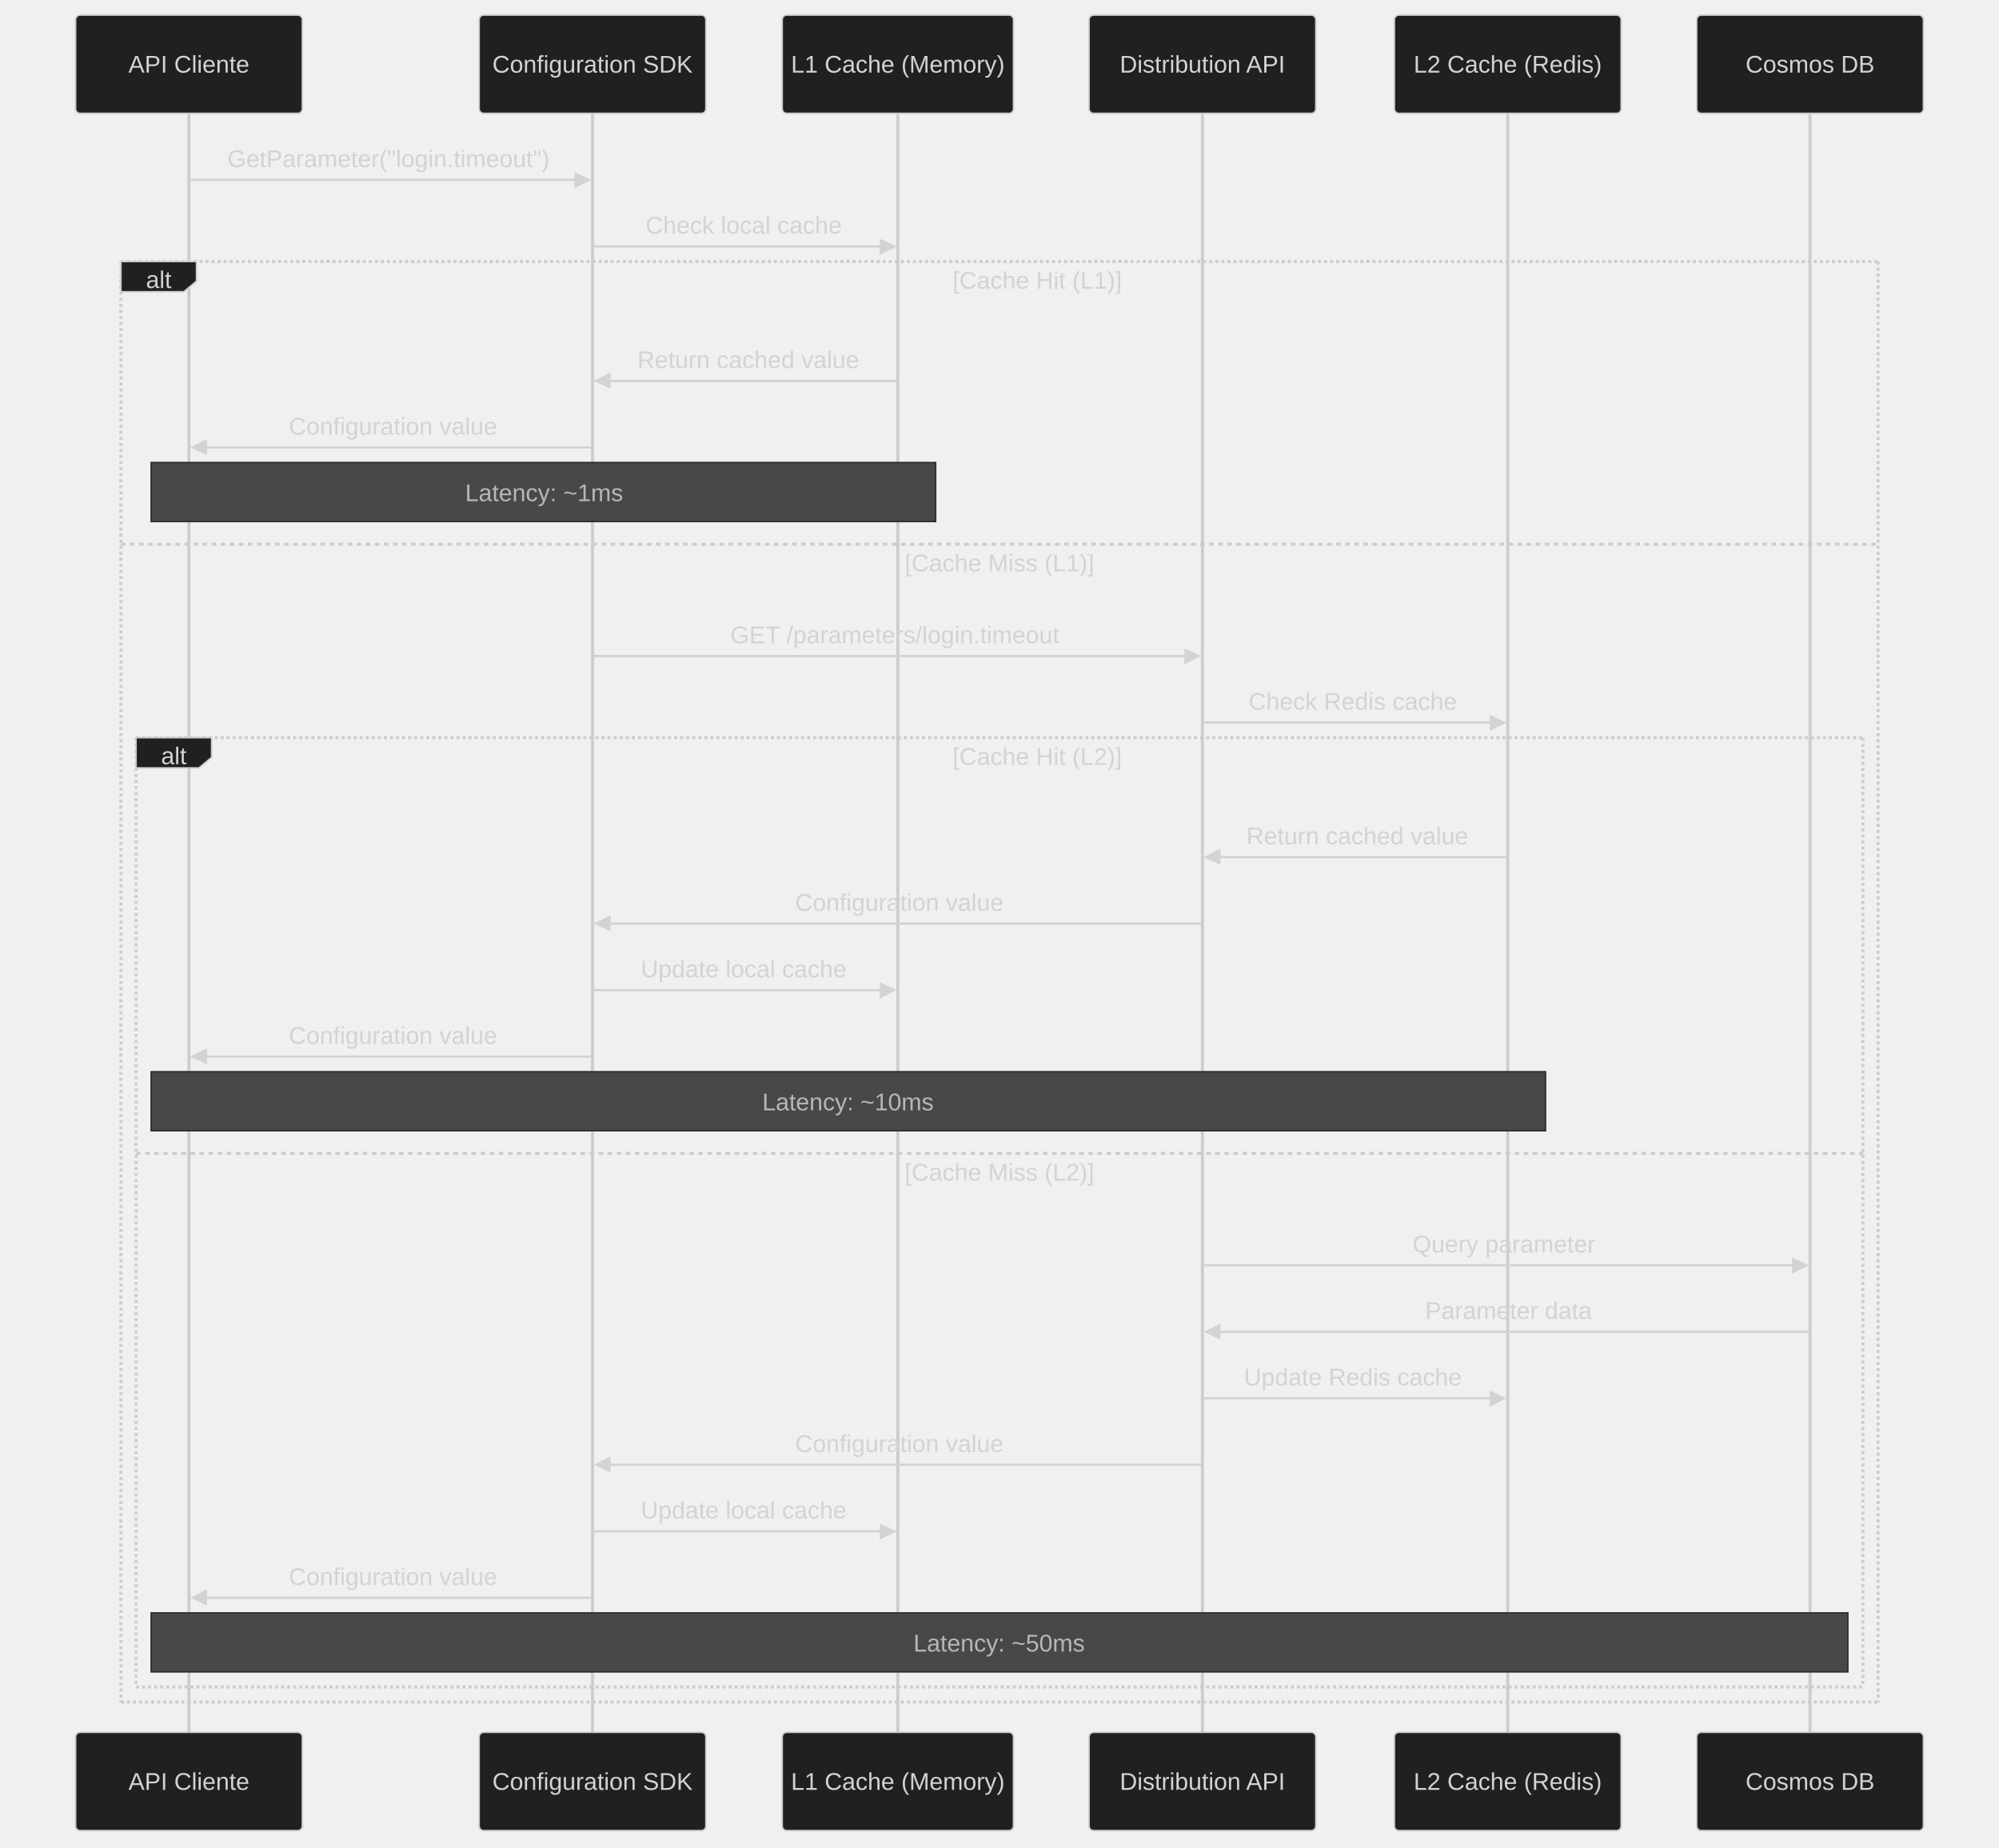
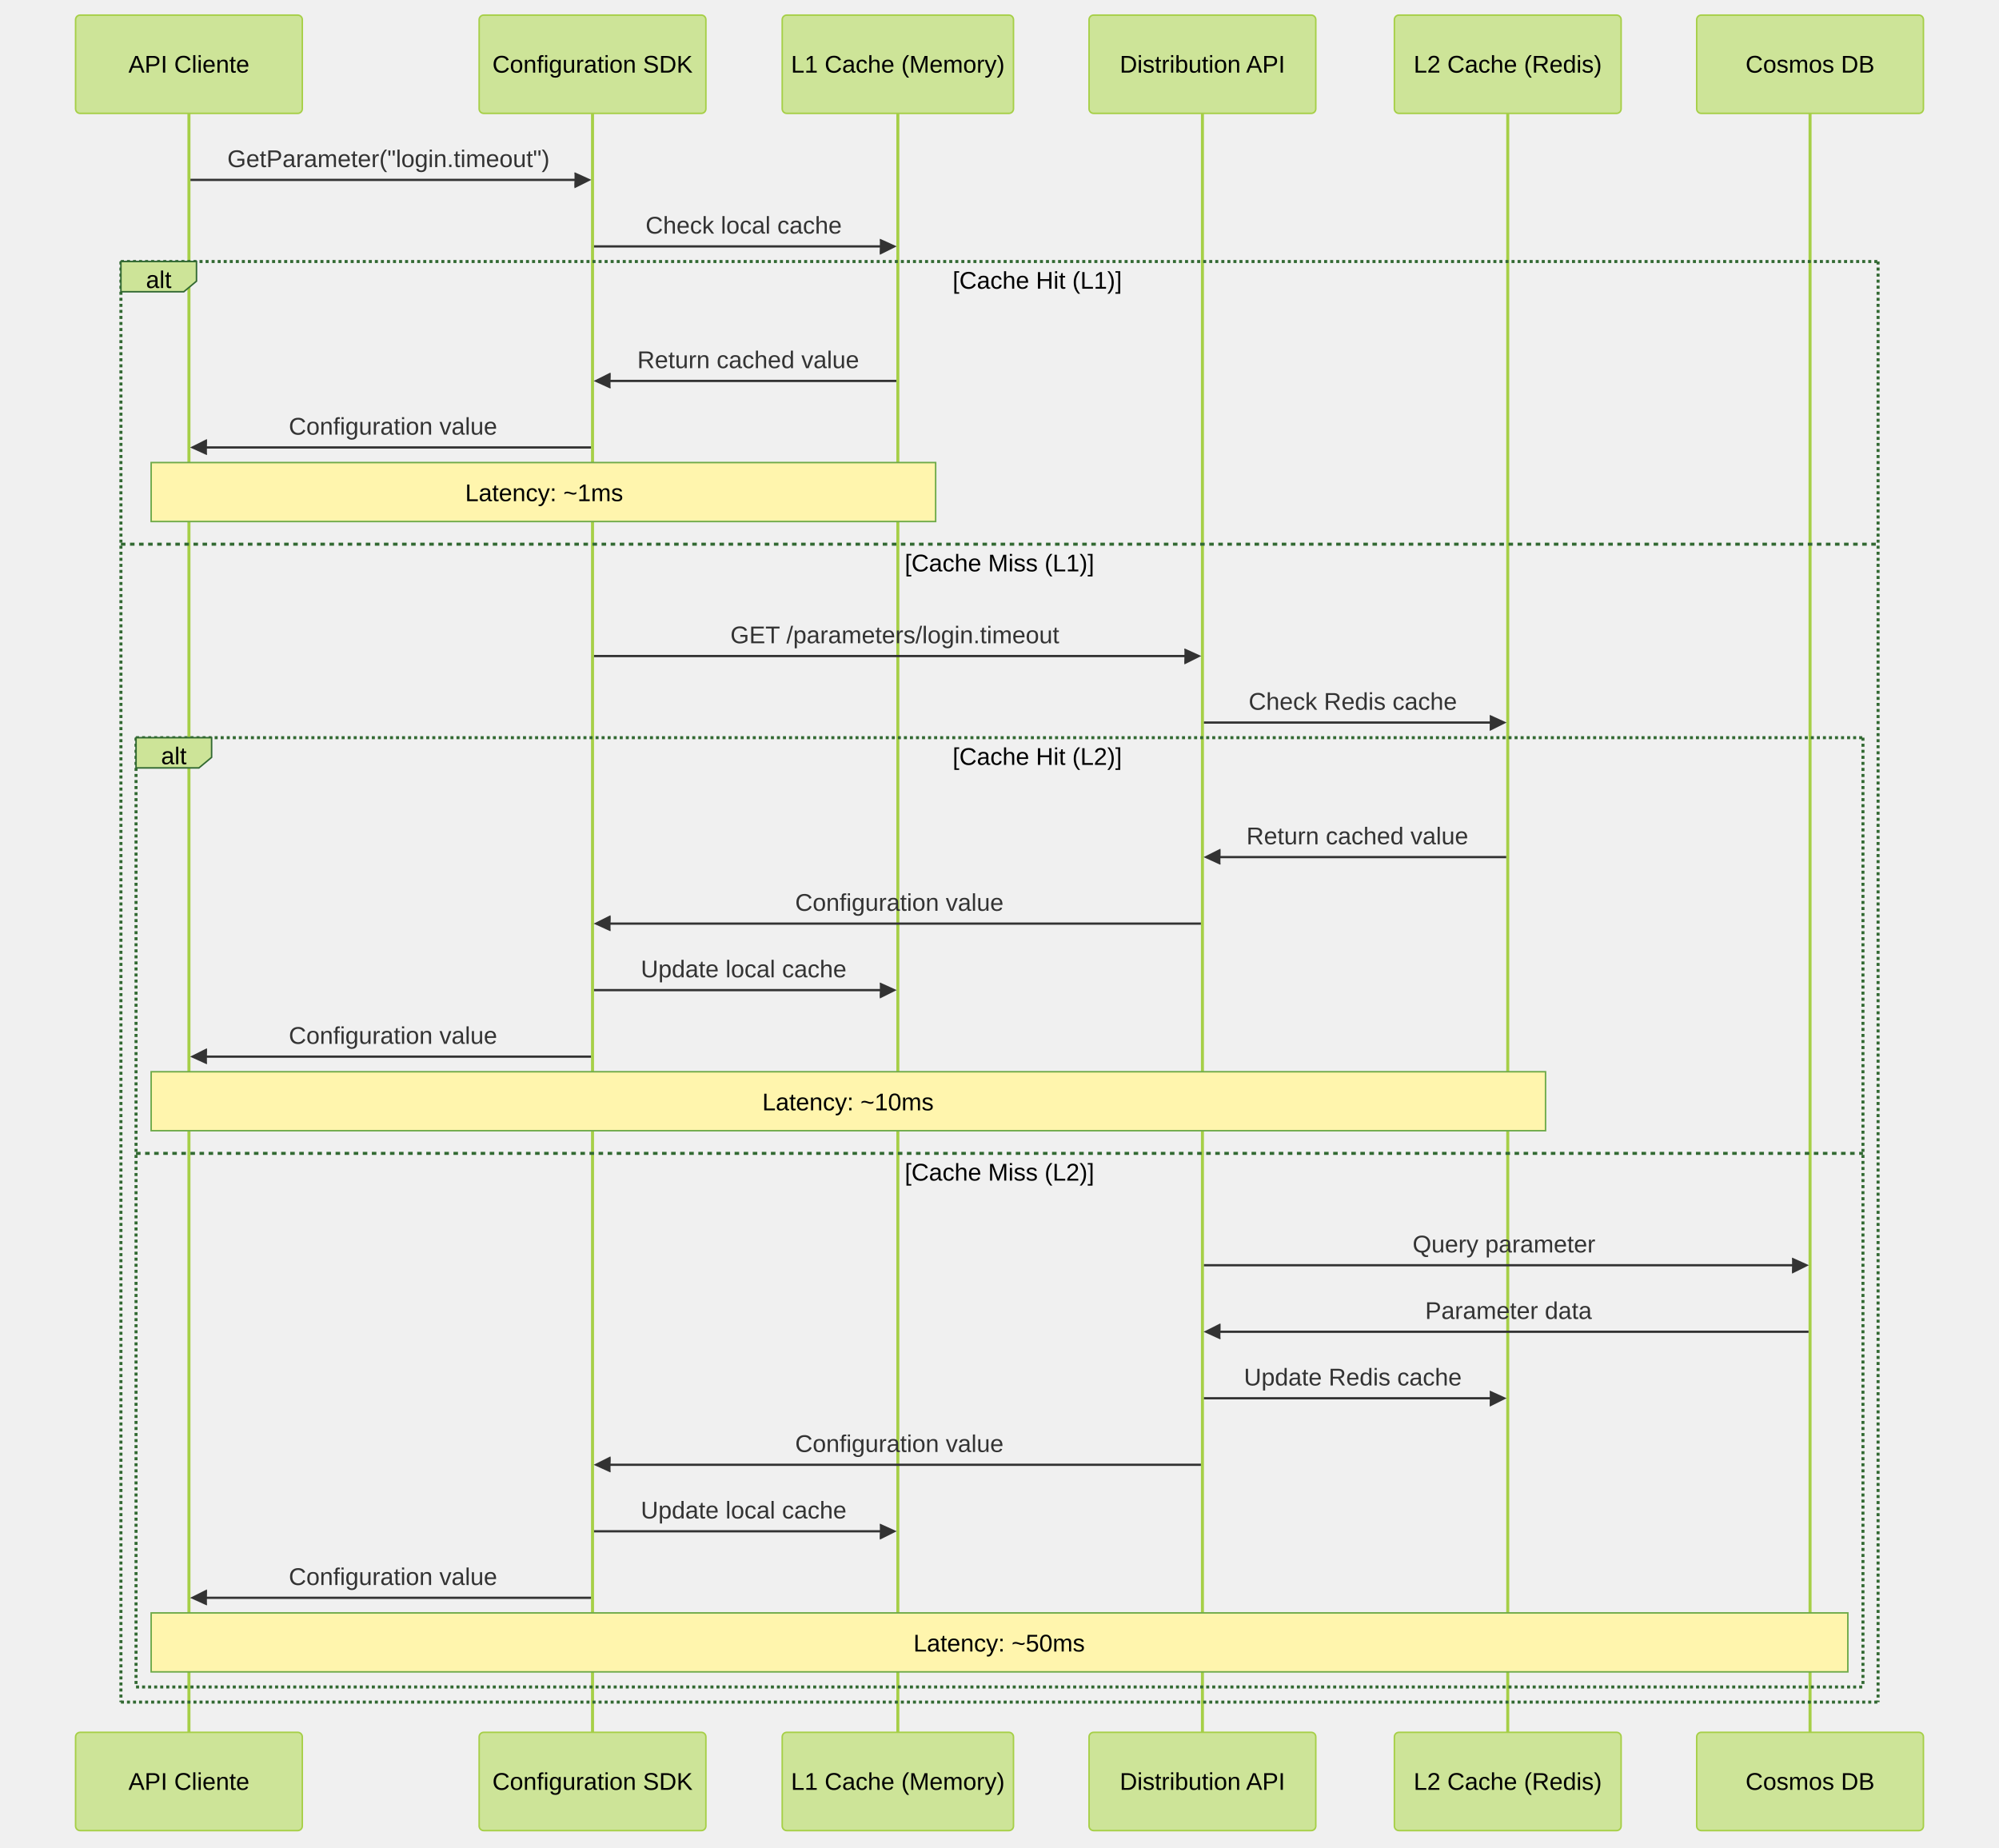
<svg xmlns="http://www.w3.org/2000/svg" aria-roledescription="sequence" role="graphics-document document" viewBox="-50 -10 1322.5 1222" style="max-width: 1322.5px; background-color: transparent;" width="100%" id="my-svg">
  <g>
    <rect class="actor actor-bottom" ry="3" rx="3" name="COSMOS" height="65" width="150" stroke="#666" fill="#eaeaea" y="1136" x="1072.5" />
    <text style="text-anchor: middle; font-size: 16px; font-weight: 400;" class="actor actor-box" alignment-baseline="central" dominant-baseline="central" y="1168.5" x="1147.5">
      <tspan dy="0" x="1147.5">Cosmos DB</tspan>
    </text>
  </g>
  <g>
    <rect class="actor actor-bottom" ry="3" rx="3" name="L2" height="65" width="150" stroke="#666" fill="#eaeaea" y="1136" x="872.5" />
    <text style="text-anchor: middle; font-size: 16px; font-weight: 400;" class="actor actor-box" alignment-baseline="central" dominant-baseline="central" y="1168.5" x="947.5">
      <tspan dy="0" x="947.5">L2 Cache (Redis)</tspan>
    </text>
  </g>
  <g>
    <rect class="actor actor-bottom" ry="3" rx="3" name="DIST" height="65" width="150" stroke="#666" fill="#eaeaea" y="1136" x="670.5" />
    <text style="text-anchor: middle; font-size: 16px; font-weight: 400;" class="actor actor-box" alignment-baseline="central" dominant-baseline="central" y="1168.5" x="745.5">
      <tspan dy="0" x="745.5">Distribution API</tspan>
    </text>
  </g>
  <g>
    <rect class="actor actor-bottom" ry="3" rx="3" name="L1" height="65" width="153" stroke="#666" fill="#eaeaea" y="1136" x="467.5" />
    <text style="text-anchor: middle; font-size: 16px; font-weight: 400;" class="actor actor-box" alignment-baseline="central" dominant-baseline="central" y="1168.5" x="544">
      <tspan dy="0" x="544">L1 Cache (Memory)</tspan>
    </text>
  </g>
  <g>
    <rect class="actor actor-bottom" ry="3" rx="3" name="SDK" height="65" width="150" stroke="#666" fill="#eaeaea" y="1136" x="267" />
    <text style="text-anchor: middle; font-size: 16px; font-weight: 400;" class="actor actor-box" alignment-baseline="central" dominant-baseline="central" y="1168.5" x="342">
      <tspan dy="0" x="342">Configuration SDK</tspan>
    </text>
  </g>
  <g>
    <rect class="actor actor-bottom" ry="3" rx="3" name="API" height="65" width="150" stroke="#666" fill="#eaeaea" y="1136" x="0" />
    <text style="text-anchor: middle; font-size: 16px; font-weight: 400;" class="actor actor-box" alignment-baseline="central" dominant-baseline="central" y="1168.5" x="75">
      <tspan dy="0" x="75">API Cliente</tspan>
    </text>
  </g>
  <g>
    <line name="COSMOS" stroke="#999" stroke-width="0.5px" class="actor-line 200" y2="1136" x2="1147.5" y1="65" x1="1147.5" id="actor5" />
    <g id="root-5">
      <rect class="actor actor-top" ry="3" rx="3" name="COSMOS" height="65" width="150" stroke="#666" fill="#eaeaea" y="0" x="1072.5" />
      <text style="text-anchor: middle; font-size: 16px; font-weight: 400;" class="actor actor-box" alignment-baseline="central" dominant-baseline="central" y="32.5" x="1147.5">
        <tspan dy="0" x="1147.5">Cosmos DB</tspan>
      </text>
    </g>
  </g>
  <g>
    <line name="L2" stroke="#999" stroke-width="0.5px" class="actor-line 200" y2="1136" x2="947.5" y1="65" x1="947.5" id="actor4" />
    <g id="root-4">
      <rect class="actor actor-top" ry="3" rx="3" name="L2" height="65" width="150" stroke="#666" fill="#eaeaea" y="0" x="872.5" />
      <text style="text-anchor: middle; font-size: 16px; font-weight: 400;" class="actor actor-box" alignment-baseline="central" dominant-baseline="central" y="32.5" x="947.5">
        <tspan dy="0" x="947.5">L2 Cache (Redis)</tspan>
      </text>
    </g>
  </g>
  <g>
    <line name="DIST" stroke="#999" stroke-width="0.5px" class="actor-line 200" y2="1136" x2="745.5" y1="65" x1="745.5" id="actor3" />
    <g id="root-3">
      <rect class="actor actor-top" ry="3" rx="3" name="DIST" height="65" width="150" stroke="#666" fill="#eaeaea" y="0" x="670.5" />
      <text style="text-anchor: middle; font-size: 16px; font-weight: 400;" class="actor actor-box" alignment-baseline="central" dominant-baseline="central" y="32.5" x="745.5">
        <tspan dy="0" x="745.5">Distribution API</tspan>
      </text>
    </g>
  </g>
  <g>
    <line name="L1" stroke="#999" stroke-width="0.5px" class="actor-line 200" y2="1136" x2="544" y1="65" x1="544" id="actor2" />
    <g id="root-2">
      <rect class="actor actor-top" ry="3" rx="3" name="L1" height="65" width="153" stroke="#666" fill="#eaeaea" y="0" x="467.5" />
      <text style="text-anchor: middle; font-size: 16px; font-weight: 400;" class="actor actor-box" alignment-baseline="central" dominant-baseline="central" y="32.5" x="544">
        <tspan dy="0" x="544">L1 Cache (Memory)</tspan>
      </text>
    </g>
  </g>
  <g>
    <line name="SDK" stroke="#999" stroke-width="0.5px" class="actor-line 200" y2="1136" x2="342" y1="65" x1="342" id="actor1" />
    <g id="root-1">
      <rect class="actor actor-top" ry="3" rx="3" name="SDK" height="65" width="150" stroke="#666" fill="#eaeaea" y="0" x="267" />
      <text style="text-anchor: middle; font-size: 16px; font-weight: 400;" class="actor actor-box" alignment-baseline="central" dominant-baseline="central" y="32.5" x="342">
        <tspan dy="0" x="342">Configuration SDK</tspan>
      </text>
    </g>
  </g>
  <g>
    <line name="API" stroke="#999" stroke-width="0.5px" class="actor-line 200" y2="1136" x2="75" y1="65" x1="75" id="actor0" />
    <g id="root-0">
      <rect class="actor actor-top" ry="3" rx="3" name="API" height="65" width="150" stroke="#666" fill="#eaeaea" y="0" x="0" />
      <text style="text-anchor: middle; font-size: 16px; font-weight: 400;" class="actor actor-box" alignment-baseline="central" dominant-baseline="central" y="32.5" x="75">
        <tspan dy="0" x="75">API Cliente</tspan>
      </text>
    </g>
  </g>
-   <style>#my-svg{font-family:"trebuchet ms",verdana,arial,sans-serif;font-size:16px;fill:#ccc;}@keyframes edge-animation-frame{from{stroke-dashoffset:0;}}@keyframes dash{to{stroke-dashoffset:0;}}#my-svg .edge-animation-slow{stroke-dasharray:9,5!important;stroke-dashoffset:900;animation:dash 50s linear infinite;stroke-linecap:round;}#my-svg .edge-animation-fast{stroke-dasharray:9,5!important;stroke-dashoffset:900;animation:dash 20s linear infinite;stroke-linecap:round;}#my-svg .error-icon{fill:#a44141;}#my-svg .error-text{fill:#ddd;stroke:#ddd;}#my-svg .edge-thickness-normal{stroke-width:1px;}#my-svg .edge-thickness-thick{stroke-width:3.5px;}#my-svg .edge-pattern-solid{stroke-dasharray:0;}#my-svg .edge-thickness-invisible{stroke-width:0;fill:none;}#my-svg .edge-pattern-dashed{stroke-dasharray:3;}#my-svg .edge-pattern-dotted{stroke-dasharray:2;}#my-svg .marker{fill:lightgrey;stroke:lightgrey;}#my-svg .marker.cross{stroke:lightgrey;}#my-svg svg{font-family:"trebuchet ms",verdana,arial,sans-serif;font-size:16px;}#my-svg p{margin:0;}#my-svg .actor{stroke:#ccc;fill:#1f2020;}#my-svg text.actor&gt;tspan{fill:lightgrey;stroke:none;}#my-svg .actor-line{stroke:#ccc;}#my-svg .messageLine0{stroke-width:1.5;stroke-dasharray:none;stroke:lightgrey;}#my-svg .messageLine1{stroke-width:1.5;stroke-dasharray:2,2;stroke:lightgrey;}#my-svg #arrowhead path{fill:lightgrey;stroke:lightgrey;}#my-svg .sequenceNumber{fill:black;}#my-svg #sequencenumber{fill:lightgrey;}#my-svg #crosshead path{fill:lightgrey;stroke:lightgrey;}#my-svg .messageText{fill:lightgrey;stroke:none;}#my-svg .labelBox{stroke:#ccc;fill:#1f2020;}#my-svg .labelText,#my-svg .labelText&gt;tspan{fill:lightgrey;stroke:none;}#my-svg .loopText,#my-svg .loopText&gt;tspan{fill:lightgrey;stroke:none;}#my-svg .loopLine{stroke-width:2px;stroke-dasharray:2,2;stroke:#ccc;fill:#ccc;}#my-svg .note{stroke:hsl(180, 0%, 18.353%);fill:hsl(180, 1.587%, 28.353%);}#my-svg .noteText,#my-svg .noteText&gt;tspan{fill:rgb(183.848, 181.552, 181.552);stroke:none;}#my-svg .activation0{fill:hsl(180, 1.587%, 28.353%);stroke:#ccc;}#my-svg .activation1{fill:hsl(180, 1.587%, 28.353%);stroke:#ccc;}#my-svg .activation2{fill:hsl(180, 1.587%, 28.353%);stroke:#ccc;}#my-svg .actorPopupMenu{position:absolute;}#my-svg .actorPopupMenuPanel{position:absolute;fill:#1f2020;box-shadow:0px 8px 16px 0px rgba(0,0,0,0.2);filter:drop-shadow(3px 5px 2px rgb(0 0 0 / 0.4));}#my-svg .actor-man line{stroke:#ccc;fill:#1f2020;}#my-svg .actor-man circle,#my-svg line{stroke:#ccc;fill:#1f2020;stroke-width:2px;}#my-svg :root{--mermaid-font-family:"trebuchet ms",verdana,arial,sans-serif;}</style>
+   <style>#my-svg{font-family:"trebuchet ms",verdana,arial,sans-serif;font-size:16px;fill:#000000;}@keyframes edge-animation-frame{from{stroke-dashoffset:0;}}@keyframes dash{to{stroke-dashoffset:0;}}#my-svg .edge-animation-slow{stroke-dasharray:9,5!important;stroke-dashoffset:900;animation:dash 50s linear infinite;stroke-linecap:round;}#my-svg .edge-animation-fast{stroke-dasharray:9,5!important;stroke-dashoffset:900;animation:dash 20s linear infinite;stroke-linecap:round;}#my-svg .error-icon{fill:#552222;}#my-svg .error-text{fill:#552222;stroke:#552222;}#my-svg .edge-thickness-normal{stroke-width:1px;}#my-svg .edge-thickness-thick{stroke-width:3.5px;}#my-svg .edge-pattern-solid{stroke-dasharray:0;}#my-svg .edge-thickness-invisible{stroke-width:0;fill:none;}#my-svg .edge-pattern-dashed{stroke-dasharray:3;}#my-svg .edge-pattern-dotted{stroke-dasharray:2;}#my-svg .marker{fill:#000000;stroke:#000000;}#my-svg .marker.cross{stroke:#000000;}#my-svg svg{font-family:"trebuchet ms",verdana,arial,sans-serif;font-size:16px;}#my-svg p{margin:0;}#my-svg .actor{stroke:hsl(78.158, 58.462%, 54.51%);fill:#cde498;}#my-svg text.actor&gt;tspan{fill:black;stroke:none;}#my-svg .actor-line{stroke:hsl(78.158, 58.462%, 54.51%);}#my-svg .messageLine0{stroke-width:1.5;stroke-dasharray:none;stroke:#333;}#my-svg .messageLine1{stroke-width:1.5;stroke-dasharray:2,2;stroke:#333;}#my-svg #arrowhead path{fill:#333;stroke:#333;}#my-svg .sequenceNumber{fill:white;}#my-svg #sequencenumber{fill:#333;}#my-svg #crosshead path{fill:#333;stroke:#333;}#my-svg .messageText{fill:#333;stroke:none;}#my-svg .labelBox{stroke:#326932;fill:#cde498;}#my-svg .labelText,#my-svg .labelText&gt;tspan{fill:black;stroke:none;}#my-svg .loopText,#my-svg .loopText&gt;tspan{fill:black;stroke:none;}#my-svg .loopLine{stroke-width:2px;stroke-dasharray:2,2;stroke:#326932;fill:#326932;}#my-svg .note{stroke:#6eaa49;fill:#fff5ad;}#my-svg .noteText,#my-svg .noteText&gt;tspan{fill:black;stroke:none;}#my-svg .activation0{fill:#f4f4f4;stroke:#666;}#my-svg .activation1{fill:#f4f4f4;stroke:#666;}#my-svg .activation2{fill:#f4f4f4;stroke:#666;}#my-svg .actorPopupMenu{position:absolute;}#my-svg .actorPopupMenuPanel{position:absolute;fill:#cde498;box-shadow:0px 8px 16px 0px rgba(0,0,0,0.2);filter:drop-shadow(3px 5px 2px rgb(0 0 0 / 0.4));}#my-svg .actor-man line{stroke:hsl(78.158, 58.462%, 54.51%);fill:#cde498;}#my-svg .actor-man circle,#my-svg line{stroke:hsl(78.158, 58.462%, 54.51%);fill:#cde498;stroke-width:2px;}#my-svg :root{--mermaid-font-family:"trebuchet ms",verdana,arial,sans-serif;}</style>
  <g />
  <defs>
    <symbol height="24" width="24" id="computer">
      <path d="M2 2v13h20v-13h-20zm18 11h-16v-9h16v9zm-10.228 6l.466-1h3.524l.467 1h-4.457zm14.228 3h-24l2-6h2.104l-1.33 4h18.45l-1.297-4h2.073l2 6zm-5-10h-14v-7h14v7z" transform="scale(.5)" />
    </symbol>
  </defs>
  <defs>
    <symbol clip-rule="evenodd" fill-rule="evenodd" id="database">
      <path d="M12.258.001l.256.004.255.005.253.008.251.01.249.012.247.015.246.016.242.019.241.02.239.023.236.024.233.027.231.028.229.031.225.032.223.034.22.036.217.038.214.04.211.041.208.043.205.045.201.046.198.048.194.05.191.051.187.053.183.054.18.056.175.057.172.059.168.06.163.061.16.063.155.064.15.066.074.033.073.033.071.034.07.034.069.035.068.035.067.035.066.035.064.036.064.036.062.036.06.036.06.037.058.037.058.037.055.038.055.038.053.038.052.038.051.039.05.039.048.039.047.039.045.04.044.04.043.04.041.04.04.041.039.041.037.041.036.041.034.041.033.042.032.042.03.042.029.042.027.042.026.043.024.043.023.043.021.043.02.043.018.044.017.043.015.044.013.044.012.044.011.045.009.044.007.045.006.045.004.045.002.045.001.045v17l-.001.045-.002.045-.004.045-.006.045-.007.045-.009.044-.011.045-.012.044-.013.044-.015.044-.017.043-.018.044-.02.043-.021.043-.023.043-.024.043-.026.043-.027.042-.029.042-.03.042-.032.042-.033.042-.034.041-.036.041-.037.041-.039.041-.04.041-.041.04-.043.04-.044.04-.045.04-.047.039-.048.039-.05.039-.051.039-.052.038-.053.038-.055.038-.055.038-.058.037-.058.037-.06.037-.06.036-.062.036-.064.036-.064.036-.066.035-.067.035-.068.035-.069.035-.07.034-.071.034-.073.033-.074.033-.15.066-.155.064-.16.063-.163.061-.168.06-.172.059-.175.057-.18.056-.183.054-.187.053-.191.051-.194.05-.198.048-.201.046-.205.045-.208.043-.211.041-.214.04-.217.038-.22.036-.223.034-.225.032-.229.031-.231.028-.233.027-.236.024-.239.023-.241.02-.242.019-.246.016-.247.015-.249.012-.251.01-.253.008-.255.005-.256.004-.258.001-.258-.001-.256-.004-.255-.005-.253-.008-.251-.01-.249-.012-.247-.015-.245-.016-.243-.019-.241-.02-.238-.023-.236-.024-.234-.027-.231-.028-.228-.031-.226-.032-.223-.034-.22-.036-.217-.038-.214-.04-.211-.041-.208-.043-.204-.045-.201-.046-.198-.048-.195-.05-.19-.051-.187-.053-.184-.054-.179-.056-.176-.057-.172-.059-.167-.06-.164-.061-.159-.063-.155-.064-.151-.066-.074-.033-.072-.033-.072-.034-.07-.034-.069-.035-.068-.035-.067-.035-.066-.035-.064-.036-.063-.036-.062-.036-.061-.036-.06-.037-.058-.037-.057-.037-.056-.038-.055-.038-.053-.038-.052-.038-.051-.039-.049-.039-.049-.039-.046-.039-.046-.04-.044-.04-.043-.04-.041-.04-.04-.041-.039-.041-.037-.041-.036-.041-.034-.041-.033-.042-.032-.042-.03-.042-.029-.042-.027-.042-.026-.043-.024-.043-.023-.043-.021-.043-.02-.043-.018-.044-.017-.043-.015-.044-.013-.044-.012-.044-.011-.045-.009-.044-.007-.045-.006-.045-.004-.045-.002-.045-.001-.045v-17l.001-.045.002-.045.004-.045.006-.045.007-.045.009-.044.011-.045.012-.044.013-.044.015-.044.017-.043.018-.044.02-.043.021-.043.023-.043.024-.043.026-.043.027-.042.029-.042.03-.042.032-.042.033-.042.034-.041.036-.041.037-.041.039-.041.04-.041.041-.04.043-.04.044-.04.046-.04.046-.039.049-.039.049-.039.051-.039.052-.038.053-.038.055-.038.056-.038.057-.037.058-.037.06-.037.061-.036.062-.036.063-.036.064-.036.066-.035.067-.035.068-.035.069-.035.07-.034.072-.034.072-.033.074-.033.151-.066.155-.064.159-.063.164-.061.167-.06.172-.059.176-.057.179-.056.184-.054.187-.053.19-.051.195-.05.198-.048.201-.046.204-.045.208-.043.211-.041.214-.04.217-.038.22-.036.223-.034.226-.032.228-.031.231-.028.234-.027.236-.024.238-.023.241-.02.243-.019.245-.016.247-.015.249-.012.251-.01.253-.008.255-.005.256-.004.258-.001.258.001zm-9.258 20.499v.01l.001.021.003.021.004.022.005.021.006.022.007.022.009.023.01.022.011.023.012.023.013.023.015.023.016.024.017.023.018.024.019.024.021.024.022.025.023.024.024.025.052.049.056.05.061.051.066.051.07.051.075.051.079.052.084.052.088.052.092.052.097.052.102.051.105.052.11.052.114.051.119.051.123.051.127.05.131.05.135.05.139.048.144.049.147.047.152.047.155.047.16.045.163.045.167.043.171.043.176.041.178.041.183.039.187.039.19.037.194.035.197.035.202.033.204.031.209.03.212.029.216.027.219.025.222.024.226.021.23.02.233.018.236.016.24.015.243.012.246.01.249.008.253.005.256.004.259.001.26-.001.257-.004.254-.005.25-.008.247-.011.244-.012.241-.014.237-.016.233-.018.231-.021.226-.021.224-.024.22-.026.216-.027.212-.028.21-.031.205-.031.202-.034.198-.034.194-.036.191-.037.187-.039.183-.04.179-.04.175-.042.172-.043.168-.044.163-.045.16-.046.155-.046.152-.047.148-.048.143-.049.139-.049.136-.05.131-.05.126-.05.123-.051.118-.052.114-.051.11-.052.106-.052.101-.052.096-.052.092-.052.088-.053.083-.051.079-.052.074-.052.07-.051.065-.051.06-.051.056-.05.051-.05.023-.024.023-.025.021-.024.02-.024.019-.024.018-.024.017-.024.015-.023.014-.024.013-.023.012-.023.01-.023.01-.022.008-.022.006-.022.006-.022.004-.022.004-.021.001-.021.001-.021v-4.127l-.077.055-.08.053-.083.054-.085.053-.087.052-.09.052-.093.051-.095.05-.097.05-.1.049-.102.049-.105.048-.106.047-.109.047-.111.046-.114.045-.115.045-.118.044-.12.043-.122.042-.124.042-.126.041-.128.04-.13.04-.132.038-.134.038-.135.037-.138.037-.139.035-.142.035-.143.034-.144.033-.147.032-.148.031-.15.03-.151.03-.153.029-.154.027-.156.027-.158.026-.159.025-.161.024-.162.023-.163.022-.165.021-.166.02-.167.019-.169.018-.169.017-.171.016-.173.015-.173.014-.175.013-.175.012-.177.011-.178.01-.179.008-.179.008-.181.006-.182.005-.182.004-.184.003-.184.002h-.37l-.184-.002-.184-.003-.182-.004-.182-.005-.181-.006-.179-.008-.179-.008-.178-.01-.176-.011-.176-.012-.175-.013-.173-.014-.172-.015-.171-.016-.17-.017-.169-.018-.167-.019-.166-.02-.165-.021-.163-.022-.162-.023-.161-.024-.159-.025-.157-.026-.156-.027-.155-.027-.153-.029-.151-.03-.15-.03-.148-.031-.146-.032-.145-.033-.143-.034-.141-.035-.14-.035-.137-.037-.136-.037-.134-.038-.132-.038-.13-.04-.128-.04-.126-.041-.124-.042-.122-.042-.12-.044-.117-.043-.116-.045-.113-.045-.112-.046-.109-.047-.106-.047-.105-.048-.102-.049-.1-.049-.097-.05-.095-.05-.093-.052-.09-.051-.087-.052-.085-.053-.083-.054-.08-.054-.077-.054v4.127zm0-5.654v.011l.001.021.003.021.004.021.005.022.006.022.007.022.009.022.01.022.011.023.012.023.013.023.015.024.016.023.017.024.018.024.019.024.021.024.022.024.023.025.024.024.052.05.056.05.061.05.066.051.07.051.075.052.079.051.084.052.088.052.092.052.097.052.102.052.105.052.11.051.114.051.119.052.123.05.127.051.131.05.135.049.139.049.144.048.147.048.152.047.155.046.16.045.163.045.167.044.171.042.176.042.178.04.183.04.187.038.19.037.194.036.197.034.202.033.204.032.209.03.212.028.216.027.219.025.222.024.226.022.23.02.233.018.236.016.24.014.243.012.246.01.249.008.253.006.256.003.259.001.26-.001.257-.003.254-.006.25-.008.247-.01.244-.012.241-.015.237-.016.233-.018.231-.02.226-.022.224-.024.22-.025.216-.027.212-.029.21-.03.205-.032.202-.033.198-.035.194-.036.191-.037.187-.039.183-.039.179-.041.175-.042.172-.043.168-.044.163-.045.16-.045.155-.047.152-.047.148-.048.143-.048.139-.05.136-.049.131-.05.126-.051.123-.051.118-.051.114-.052.11-.052.106-.052.101-.052.096-.052.092-.052.088-.052.083-.052.079-.052.074-.051.07-.052.065-.051.06-.05.056-.051.051-.049.023-.025.023-.024.021-.025.02-.024.019-.024.018-.024.017-.024.015-.023.014-.023.013-.024.012-.022.01-.023.01-.023.008-.022.006-.022.006-.022.004-.021.004-.022.001-.021.001-.021v-4.139l-.077.054-.08.054-.083.054-.085.052-.087.053-.09.051-.093.051-.095.051-.097.05-.1.049-.102.049-.105.048-.106.047-.109.047-.111.046-.114.045-.115.044-.118.044-.12.044-.122.042-.124.042-.126.041-.128.04-.13.039-.132.039-.134.038-.135.037-.138.036-.139.036-.142.035-.143.033-.144.033-.147.033-.148.031-.15.03-.151.03-.153.028-.154.028-.156.027-.158.026-.159.025-.161.024-.162.023-.163.022-.165.021-.166.02-.167.019-.169.018-.169.017-.171.016-.173.015-.173.014-.175.013-.175.012-.177.011-.178.009-.179.009-.179.007-.181.007-.182.005-.182.004-.184.003-.184.002h-.37l-.184-.002-.184-.003-.182-.004-.182-.005-.181-.007-.179-.007-.179-.009-.178-.009-.176-.011-.176-.012-.175-.013-.173-.014-.172-.015-.171-.016-.17-.017-.169-.018-.167-.019-.166-.02-.165-.021-.163-.022-.162-.023-.161-.024-.159-.025-.157-.026-.156-.027-.155-.028-.153-.028-.151-.03-.15-.03-.148-.031-.146-.033-.145-.033-.143-.033-.141-.035-.14-.036-.137-.036-.136-.037-.134-.038-.132-.039-.13-.039-.128-.04-.126-.041-.124-.042-.122-.043-.12-.043-.117-.044-.116-.044-.113-.046-.112-.046-.109-.046-.106-.047-.105-.048-.102-.049-.1-.049-.097-.05-.095-.051-.093-.051-.09-.051-.087-.053-.085-.052-.083-.054-.08-.054-.077-.054v4.139zm0-5.666v.011l.001.02.003.022.004.021.005.022.006.021.007.022.009.023.01.022.011.023.012.023.013.023.015.023.016.024.017.024.018.023.019.024.021.025.022.024.023.024.024.025.052.05.056.05.061.05.066.051.07.051.075.052.079.051.084.052.088.052.092.052.097.052.102.052.105.051.11.052.114.051.119.051.123.051.127.05.131.05.135.05.139.049.144.048.147.048.152.047.155.046.16.045.163.045.167.043.171.043.176.042.178.04.183.04.187.038.19.037.194.036.197.034.202.033.204.032.209.03.212.028.216.027.219.025.222.024.226.021.23.02.233.018.236.017.24.014.243.012.246.01.249.008.253.006.256.003.259.001.26-.001.257-.003.254-.006.25-.008.247-.01.244-.013.241-.014.237-.016.233-.018.231-.02.226-.022.224-.024.22-.025.216-.027.212-.029.21-.03.205-.032.202-.033.198-.035.194-.036.191-.037.187-.039.183-.039.179-.041.175-.042.172-.043.168-.044.163-.045.16-.045.155-.047.152-.047.148-.048.143-.049.139-.049.136-.049.131-.051.126-.05.123-.051.118-.052.114-.051.11-.052.106-.052.101-.052.096-.052.092-.052.088-.052.083-.052.079-.052.074-.052.07-.051.065-.051.06-.051.056-.05.051-.049.023-.025.023-.025.021-.024.02-.024.019-.024.018-.024.017-.024.015-.023.014-.024.013-.023.012-.023.01-.022.01-.023.008-.022.006-.022.006-.022.004-.022.004-.021.001-.021.001-.021v-4.153l-.077.054-.08.054-.083.053-.085.053-.087.053-.09.051-.093.051-.095.051-.097.05-.1.049-.102.048-.105.048-.106.048-.109.046-.111.046-.114.046-.115.044-.118.044-.12.043-.122.043-.124.042-.126.041-.128.04-.13.039-.132.039-.134.038-.135.037-.138.036-.139.036-.142.034-.143.034-.144.033-.147.032-.148.032-.15.03-.151.03-.153.028-.154.028-.156.027-.158.026-.159.024-.161.024-.162.023-.163.023-.165.021-.166.02-.167.019-.169.018-.169.017-.171.016-.173.015-.173.014-.175.013-.175.012-.177.01-.178.01-.179.009-.179.007-.181.006-.182.006-.182.004-.184.003-.184.001-.185.001-.185-.001-.184-.001-.184-.003-.182-.004-.182-.006-.181-.006-.179-.007-.179-.009-.178-.01-.176-.01-.176-.012-.175-.013-.173-.014-.172-.015-.171-.016-.17-.017-.169-.018-.167-.019-.166-.02-.165-.021-.163-.023-.162-.023-.161-.024-.159-.024-.157-.026-.156-.027-.155-.028-.153-.028-.151-.03-.15-.03-.148-.032-.146-.032-.145-.033-.143-.034-.141-.034-.14-.036-.137-.036-.136-.037-.134-.038-.132-.039-.13-.039-.128-.041-.126-.041-.124-.041-.122-.043-.12-.043-.117-.044-.116-.044-.113-.046-.112-.046-.109-.046-.106-.048-.105-.048-.102-.048-.1-.05-.097-.049-.095-.051-.093-.051-.09-.052-.087-.052-.085-.053-.083-.053-.08-.054-.077-.054v4.153zm8.74-8.179l-.257.004-.254.005-.25.008-.247.011-.244.012-.241.014-.237.016-.233.018-.231.021-.226.022-.224.023-.22.026-.216.027-.212.028-.21.031-.205.032-.202.033-.198.034-.194.036-.191.038-.187.038-.183.04-.179.041-.175.042-.172.043-.168.043-.163.045-.16.046-.155.046-.152.048-.148.048-.143.048-.139.049-.136.05-.131.05-.126.051-.123.051-.118.051-.114.052-.11.052-.106.052-.101.052-.096.052-.092.052-.088.052-.083.052-.079.052-.074.051-.07.052-.065.051-.06.05-.056.05-.051.05-.023.025-.023.024-.021.024-.02.025-.019.024-.018.024-.017.023-.015.024-.014.023-.013.023-.012.023-.01.023-.01.022-.008.022-.006.023-.006.021-.004.022-.004.021-.001.021-.001.021.001.021.001.021.004.021.004.022.006.021.006.023.008.022.01.022.01.023.012.023.013.023.014.023.015.024.017.023.018.024.019.024.02.025.021.024.023.024.023.025.051.05.056.05.06.05.065.051.07.052.074.051.079.052.083.052.088.052.092.052.096.052.101.052.106.052.11.052.114.052.118.051.123.051.126.051.131.05.136.05.139.049.143.048.148.048.152.048.155.046.16.046.163.045.168.043.172.043.175.042.179.041.183.04.187.038.191.038.194.036.198.034.202.033.205.032.21.031.212.028.216.027.22.026.224.023.226.022.231.021.233.018.237.016.241.014.244.012.247.011.25.008.254.005.257.004.26.001.26-.001.257-.004.254-.005.25-.008.247-.011.244-.012.241-.014.237-.016.233-.018.231-.021.226-.022.224-.023.22-.026.216-.027.212-.028.21-.031.205-.032.202-.033.198-.034.194-.036.191-.038.187-.038.183-.04.179-.041.175-.042.172-.043.168-.043.163-.045.16-.046.155-.046.152-.048.148-.048.143-.048.139-.049.136-.05.131-.05.126-.051.123-.051.118-.051.114-.052.11-.052.106-.052.101-.052.096-.052.092-.052.088-.052.083-.052.079-.052.074-.051.07-.052.065-.051.06-.05.056-.05.051-.05.023-.025.023-.024.021-.024.02-.025.019-.024.018-.024.017-.023.015-.024.014-.023.013-.023.012-.023.01-.023.01-.022.008-.022.006-.023.006-.021.004-.022.004-.021.001-.021.001-.021-.001-.021-.001-.021-.004-.021-.004-.022-.006-.021-.006-.023-.008-.022-.01-.022-.01-.023-.012-.023-.013-.023-.014-.023-.015-.024-.017-.023-.018-.024-.019-.024-.02-.025-.021-.024-.023-.024-.023-.025-.051-.05-.056-.05-.06-.05-.065-.051-.07-.052-.074-.051-.079-.052-.083-.052-.088-.052-.092-.052-.096-.052-.101-.052-.106-.052-.11-.052-.114-.052-.118-.051-.123-.051-.126-.051-.131-.05-.136-.05-.139-.049-.143-.048-.148-.048-.152-.048-.155-.046-.16-.046-.163-.045-.168-.043-.172-.043-.175-.042-.179-.041-.183-.04-.187-.038-.191-.038-.194-.036-.198-.034-.202-.033-.205-.032-.21-.031-.212-.028-.216-.027-.22-.026-.224-.023-.226-.022-.231-.021-.233-.018-.237-.016-.241-.014-.244-.012-.247-.011-.25-.008-.254-.005-.257-.004-.26-.001-.26.001z" transform="scale(.5)" />
    </symbol>
  </defs>
  <defs>
    <symbol height="24" width="24" id="clock">
      <path d="M12 2c5.514 0 10 4.486 10 10s-4.486 10-10 10-10-4.486-10-10 4.486-10 10-10zm0-2c-6.627 0-12 5.373-12 12s5.373 12 12 12 12-5.373 12-12-5.373-12-12-12zm5.848 12.459c.202.038.202.333.001.372-1.907.361-6.045 1.111-6.547 1.111-.719 0-1.301-.582-1.301-1.301 0-.512.77-5.447 1.125-7.445.034-.192.312-.181.343.014l.985 6.238 5.394 1.011z" transform="scale(.5)" />
    </symbol>
  </defs>
  <defs>
    <marker orient="auto-start-reverse" markerHeight="12" markerWidth="12" markerUnits="userSpaceOnUse" refY="5" refX="7.9" id="arrowhead">
      <path d="M -1 0 L 10 5 L 0 10 z" />
    </marker>
  </defs>
  <defs>
    <marker refY="4.5" refX="4" orient="auto" markerHeight="8" markerWidth="15" id="crosshead">
      <path style="stroke-dasharray: 0, 0;" d="M 1,2 L 6,7 M 6,2 L 1,7" stroke-width="1pt" stroke="#000000" fill="none" />
    </marker>
  </defs>
  <defs>
    <marker orient="auto" markerHeight="28" markerWidth="20" refY="7" refX="15.5" id="filled-head">
      <path d="M 18,7 L9,13 L14,7 L9,1 Z" />
    </marker>
  </defs>
  <defs>
    <marker orient="auto" markerHeight="40" markerWidth="60" refY="15" refX="15" id="sequencenumber">
      <circle r="6" cy="15" cx="15" />
    </marker>
  </defs>
  <g>
    <rect class="note" height="39" width="519" stroke="#666" fill="#EDF2AE" y="296" x="50" />
    <text style="font-size: 16px; font-weight: 400;" dy="1em" class="noteText" alignment-baseline="middle" dominant-baseline="middle" text-anchor="middle" y="301" x="310">
      <tspan x="310">Latency: ~1ms</tspan>
    </text>
  </g>
  <g>
    <rect class="note" height="39" width="922.5" stroke="#666" fill="#EDF2AE" y="699" x="50" />
    <text style="font-size: 16px; font-weight: 400;" dy="1em" class="noteText" alignment-baseline="middle" dominant-baseline="middle" text-anchor="middle" y="704" x="511">
      <tspan x="511">Latency: ~10ms</tspan>
    </text>
  </g>
  <g>
    <rect class="note" height="39" width="1122.5" stroke="#666" fill="#EDF2AE" y="1057" x="50" />
    <text style="font-size: 16px; font-weight: 400;" dy="1em" class="noteText" alignment-baseline="middle" dominant-baseline="middle" text-anchor="middle" y="1062" x="611">
      <tspan x="611">Latency: ~50ms</tspan>
    </text>
  </g>
  <g>
    <line class="loopLine" y2="478" x2="1182.5" y1="478" x1="40" />
    <line class="loopLine" y2="1106" x2="1182.5" y1="478" x1="1182.5" />
    <line class="loopLine" y2="1106" x2="1182.5" y1="1106" x1="40" />
    <line class="loopLine" y2="1106" x2="40" y1="478" x1="40" />
    <line style="stroke-dasharray: 3, 3;" class="loopLine" y2="753" x2="1182.5" y1="753" x1="40" />
    <polygon class="labelBox" points="40,478 90,478 90,491 81.6,498 40,498" />
    <text style="font-size: 16px; font-weight: 400;" class="labelText" alignment-baseline="middle" dominant-baseline="middle" text-anchor="middle" y="491" x="65">alt</text>
    <text style="font-size: 16px; font-weight: 400;" class="loopText" text-anchor="middle" y="496" x="636.25">
      <tspan x="636.25">[Cache Hit (L2)]</tspan>
    </text>
    <text style="font-size: 16px; font-weight: 400;" class="loopText" text-anchor="middle" y="771" x="611.25">[Cache Miss (L2)]</text>
  </g>
  <g>
    <line class="loopLine" y2="163" x2="1192.5" y1="163" x1="30" />
    <line class="loopLine" y2="1116" x2="1192.5" y1="163" x1="1192.5" />
    <line class="loopLine" y2="1116" x2="1192.5" y1="1116" x1="30" />
    <line class="loopLine" y2="1116" x2="30" y1="163" x1="30" />
    <line style="stroke-dasharray: 3, 3;" class="loopLine" y2="350" x2="1192.5" y1="350" x1="30" />
    <polygon class="labelBox" points="30,163 80,163 80,176 71.6,183 30,183" />
    <text style="font-size: 16px; font-weight: 400;" class="labelText" alignment-baseline="middle" dominant-baseline="middle" text-anchor="middle" y="176" x="55">alt</text>
    <text style="font-size: 16px; font-weight: 400;" class="loopText" text-anchor="middle" y="181" x="636.25">
      <tspan x="636.25">[Cache Hit (L1)]</tspan>
    </text>
    <text style="font-size: 16px; font-weight: 400;" class="loopText" text-anchor="middle" y="368" x="611.25">[Cache Miss (L1)]</text>
  </g>
  <text style="font-size: 16px; font-weight: 400;" dy="1em" class="messageText" alignment-baseline="middle" dominant-baseline="middle" text-anchor="middle" y="80" x="207">GetParameter("login.timeout")</text>
  <line style="fill: none;" marker-end="url(#arrowhead)" stroke="none" stroke-width="2" class="messageLine0" y2="109" x2="338" y1="109" x1="76" />
  <text style="font-size: 16px; font-weight: 400;" dy="1em" class="messageText" alignment-baseline="middle" dominant-baseline="middle" text-anchor="middle" y="124" x="442">Check local cache</text>
  <line style="fill: none;" marker-end="url(#arrowhead)" stroke="none" stroke-width="2" class="messageLine0" y2="153" x2="540" y1="153" x1="343" />
  <text style="font-size: 16px; font-weight: 400;" dy="1em" class="messageText" alignment-baseline="middle" dominant-baseline="middle" text-anchor="middle" y="213" x="445">Return cached value</text>
  <line style="fill: none;" marker-end="url(#arrowhead)" stroke="none" stroke-width="2" class="messageLine0" y2="242" x2="346" y1="242" x1="543" />
  <text style="font-size: 16px; font-weight: 400;" dy="1em" class="messageText" alignment-baseline="middle" dominant-baseline="middle" text-anchor="middle" y="257" x="210">Configuration value</text>
  <line style="fill: none;" marker-end="url(#arrowhead)" stroke="none" stroke-width="2" class="messageLine0" y2="286" x2="79" y1="286" x1="341" />
  <text style="font-size: 16px; font-weight: 400;" dy="1em" class="messageText" alignment-baseline="middle" dominant-baseline="middle" text-anchor="middle" y="395" x="542">GET /parameters/login.timeout</text>
  <line style="fill: none;" marker-end="url(#arrowhead)" stroke="none" stroke-width="2" class="messageLine0" y2="424" x2="741.5" y1="424" x1="343" />
  <text style="font-size: 16px; font-weight: 400;" dy="1em" class="messageText" alignment-baseline="middle" dominant-baseline="middle" text-anchor="middle" y="439" x="845">Check Redis cache</text>
  <line style="fill: none;" marker-end="url(#arrowhead)" stroke="none" stroke-width="2" class="messageLine0" y2="468" x2="943.5" y1="468" x1="746.5" />
  <text style="font-size: 16px; font-weight: 400;" dy="1em" class="messageText" alignment-baseline="middle" dominant-baseline="middle" text-anchor="middle" y="528" x="848">Return cached value</text>
  <line style="fill: none;" marker-end="url(#arrowhead)" stroke="none" stroke-width="2" class="messageLine0" y2="557" x2="749.5" y1="557" x1="946.5" />
  <text style="font-size: 16px; font-weight: 400;" dy="1em" class="messageText" alignment-baseline="middle" dominant-baseline="middle" text-anchor="middle" y="572" x="545">Configuration value</text>
  <line style="fill: none;" marker-end="url(#arrowhead)" stroke="none" stroke-width="2" class="messageLine0" y2="601" x2="346" y1="601" x1="744.5" />
  <text style="font-size: 16px; font-weight: 400;" dy="1em" class="messageText" alignment-baseline="middle" dominant-baseline="middle" text-anchor="middle" y="616" x="442">Update local cache</text>
  <line style="fill: none;" marker-end="url(#arrowhead)" stroke="none" stroke-width="2" class="messageLine0" y2="645" x2="540" y1="645" x1="343" />
  <text style="font-size: 16px; font-weight: 400;" dy="1em" class="messageText" alignment-baseline="middle" dominant-baseline="middle" text-anchor="middle" y="660" x="210">Configuration value</text>
  <line style="fill: none;" marker-end="url(#arrowhead)" stroke="none" stroke-width="2" class="messageLine0" y2="689" x2="79" y1="689" x1="341" />
  <text style="font-size: 16px; font-weight: 400;" dy="1em" class="messageText" alignment-baseline="middle" dominant-baseline="middle" text-anchor="middle" y="798" x="945">Query parameter</text>
  <line style="fill: none;" marker-end="url(#arrowhead)" stroke="none" stroke-width="2" class="messageLine0" y2="827" x2="1143.5" y1="827" x1="746.5" />
  <text style="font-size: 16px; font-weight: 400;" dy="1em" class="messageText" alignment-baseline="middle" dominant-baseline="middle" text-anchor="middle" y="842" x="948">Parameter data</text>
  <line style="fill: none;" marker-end="url(#arrowhead)" stroke="none" stroke-width="2" class="messageLine0" y2="871" x2="749.5" y1="871" x1="1146.5" />
  <text style="font-size: 16px; font-weight: 400;" dy="1em" class="messageText" alignment-baseline="middle" dominant-baseline="middle" text-anchor="middle" y="886" x="845">Update Redis cache</text>
  <line style="fill: none;" marker-end="url(#arrowhead)" stroke="none" stroke-width="2" class="messageLine0" y2="915" x2="943.5" y1="915" x1="746.5" />
  <text style="font-size: 16px; font-weight: 400;" dy="1em" class="messageText" alignment-baseline="middle" dominant-baseline="middle" text-anchor="middle" y="930" x="545">Configuration value</text>
  <line style="fill: none;" marker-end="url(#arrowhead)" stroke="none" stroke-width="2" class="messageLine0" y2="959" x2="346" y1="959" x1="744.5" />
  <text style="font-size: 16px; font-weight: 400;" dy="1em" class="messageText" alignment-baseline="middle" dominant-baseline="middle" text-anchor="middle" y="974" x="442">Update local cache</text>
  <line style="fill: none;" marker-end="url(#arrowhead)" stroke="none" stroke-width="2" class="messageLine0" y2="1003" x2="540" y1="1003" x1="343" />
  <text style="font-size: 16px; font-weight: 400;" dy="1em" class="messageText" alignment-baseline="middle" dominant-baseline="middle" text-anchor="middle" y="1018" x="210">Configuration value</text>
  <line style="fill: none;" marker-end="url(#arrowhead)" stroke="none" stroke-width="2" class="messageLine0" y2="1047" x2="79" y1="1047" x1="341" />
</svg>
